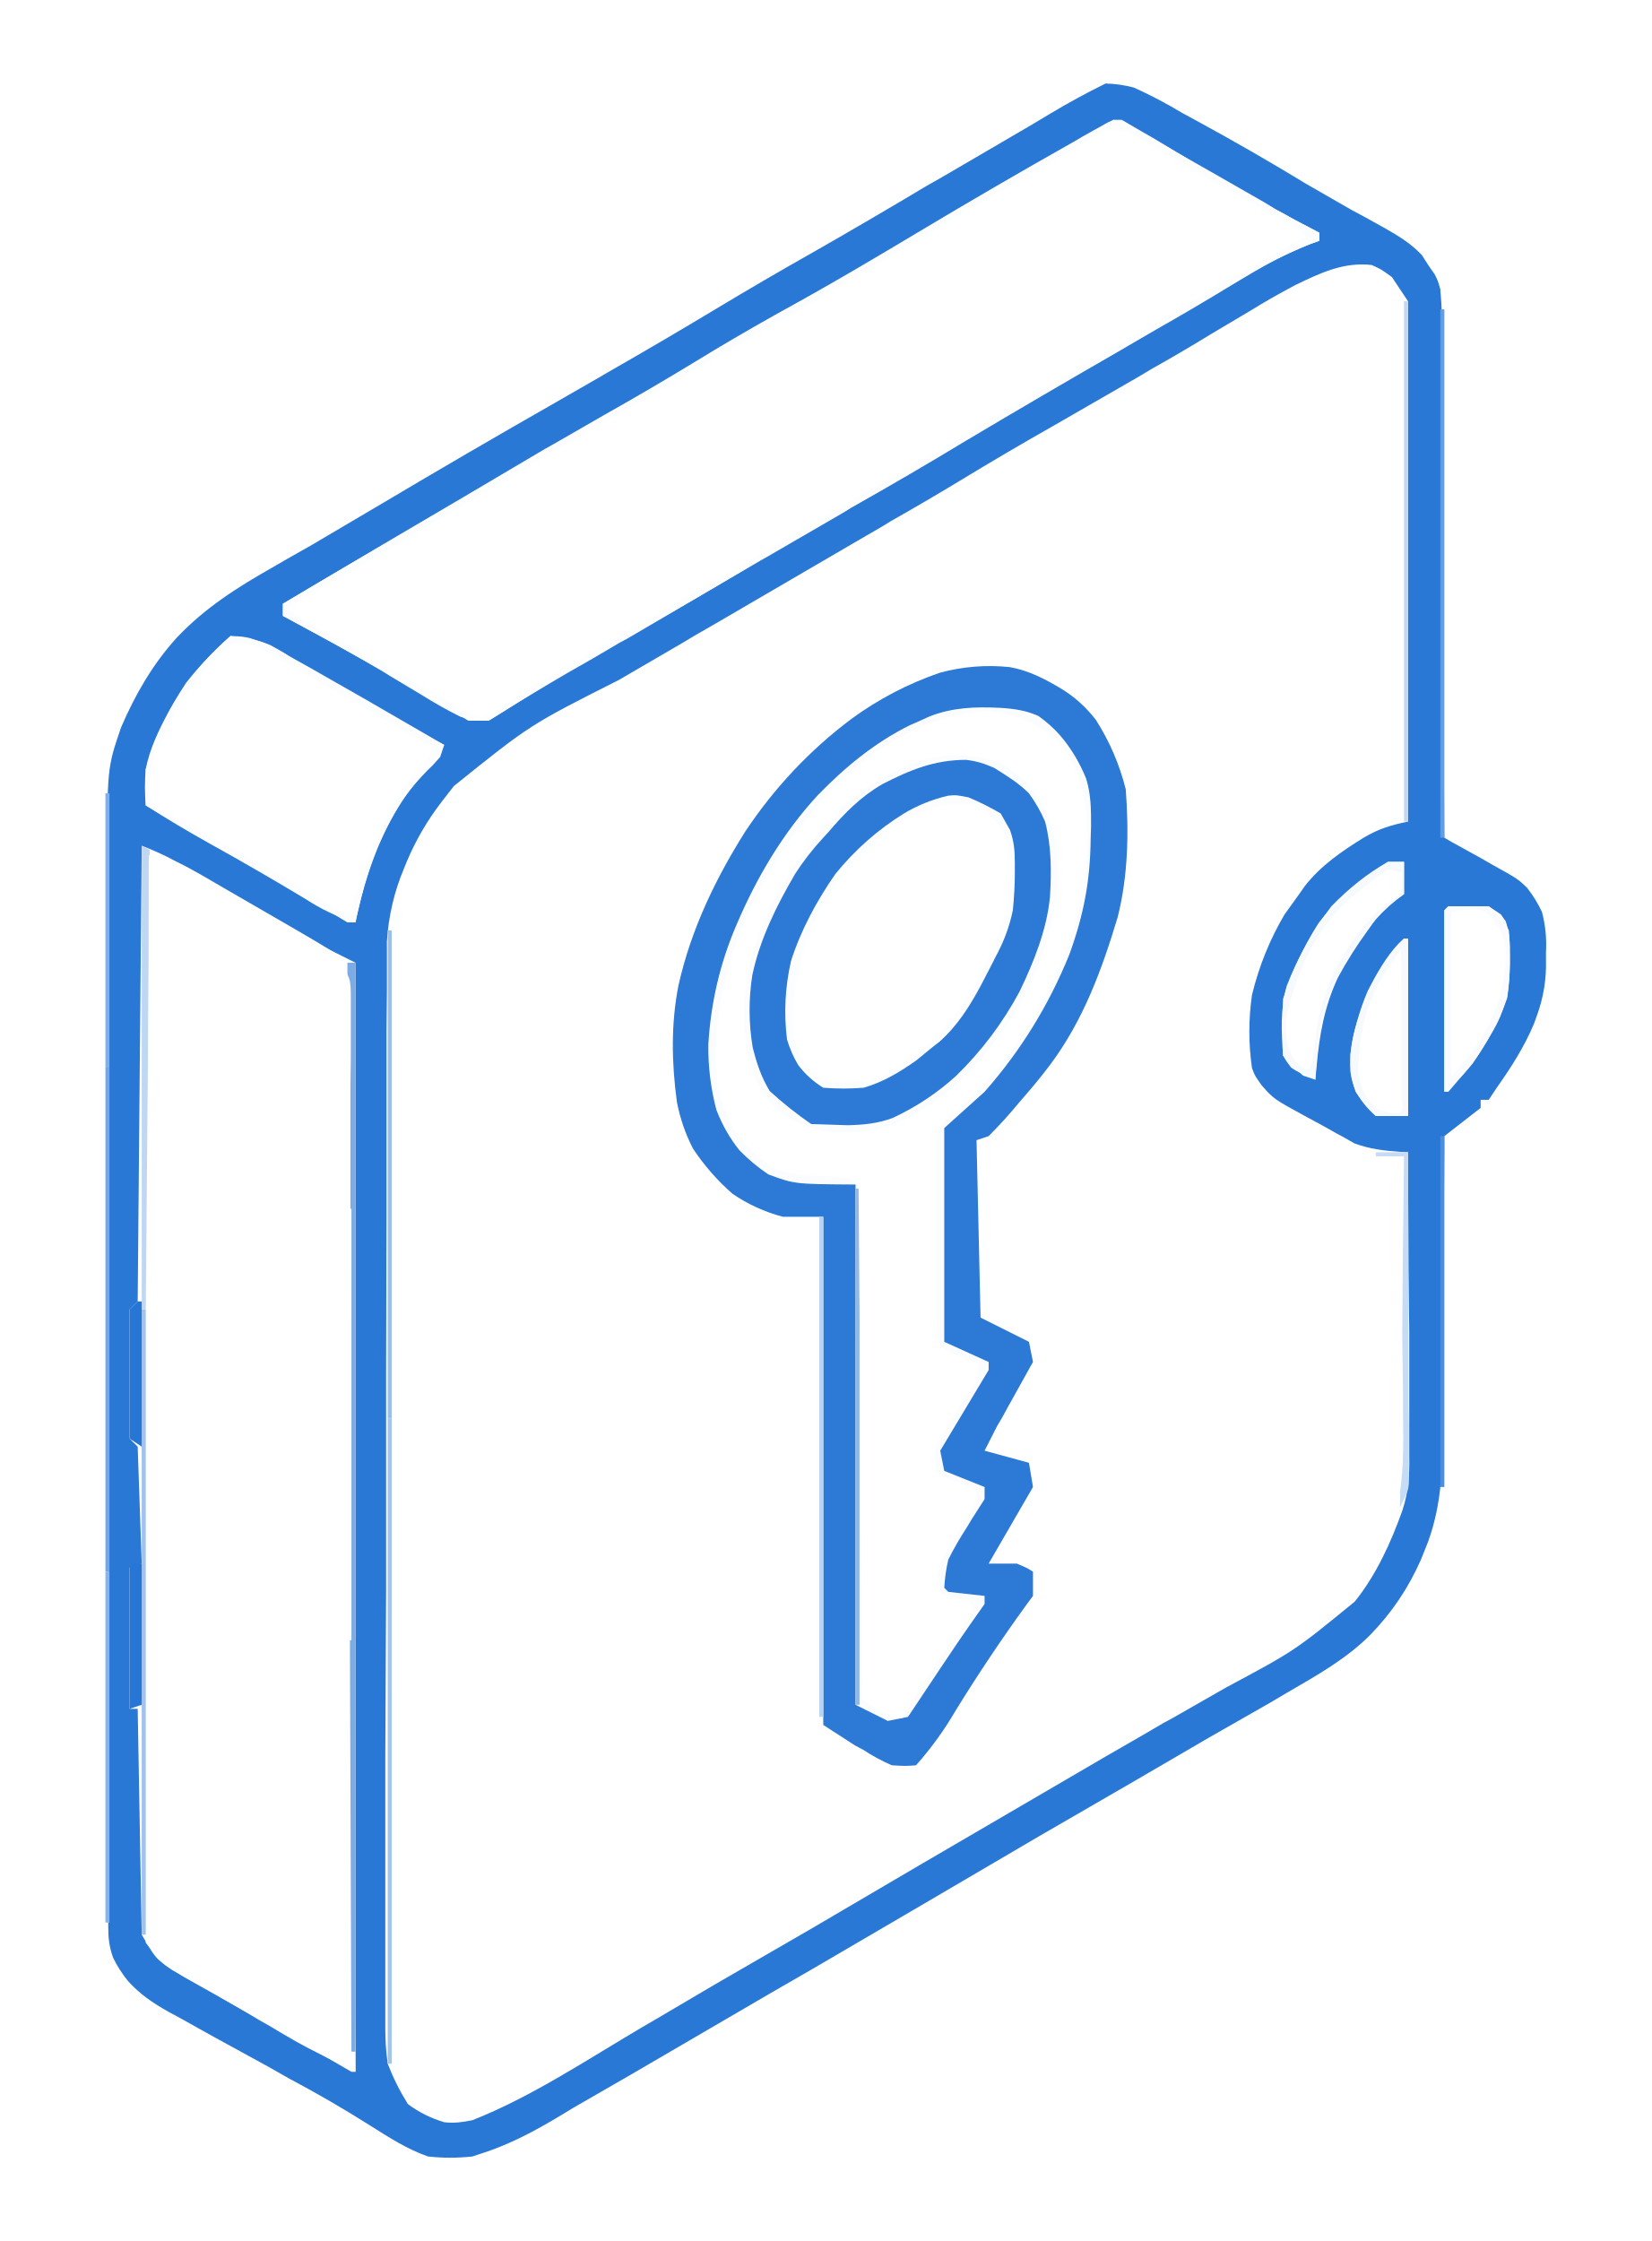
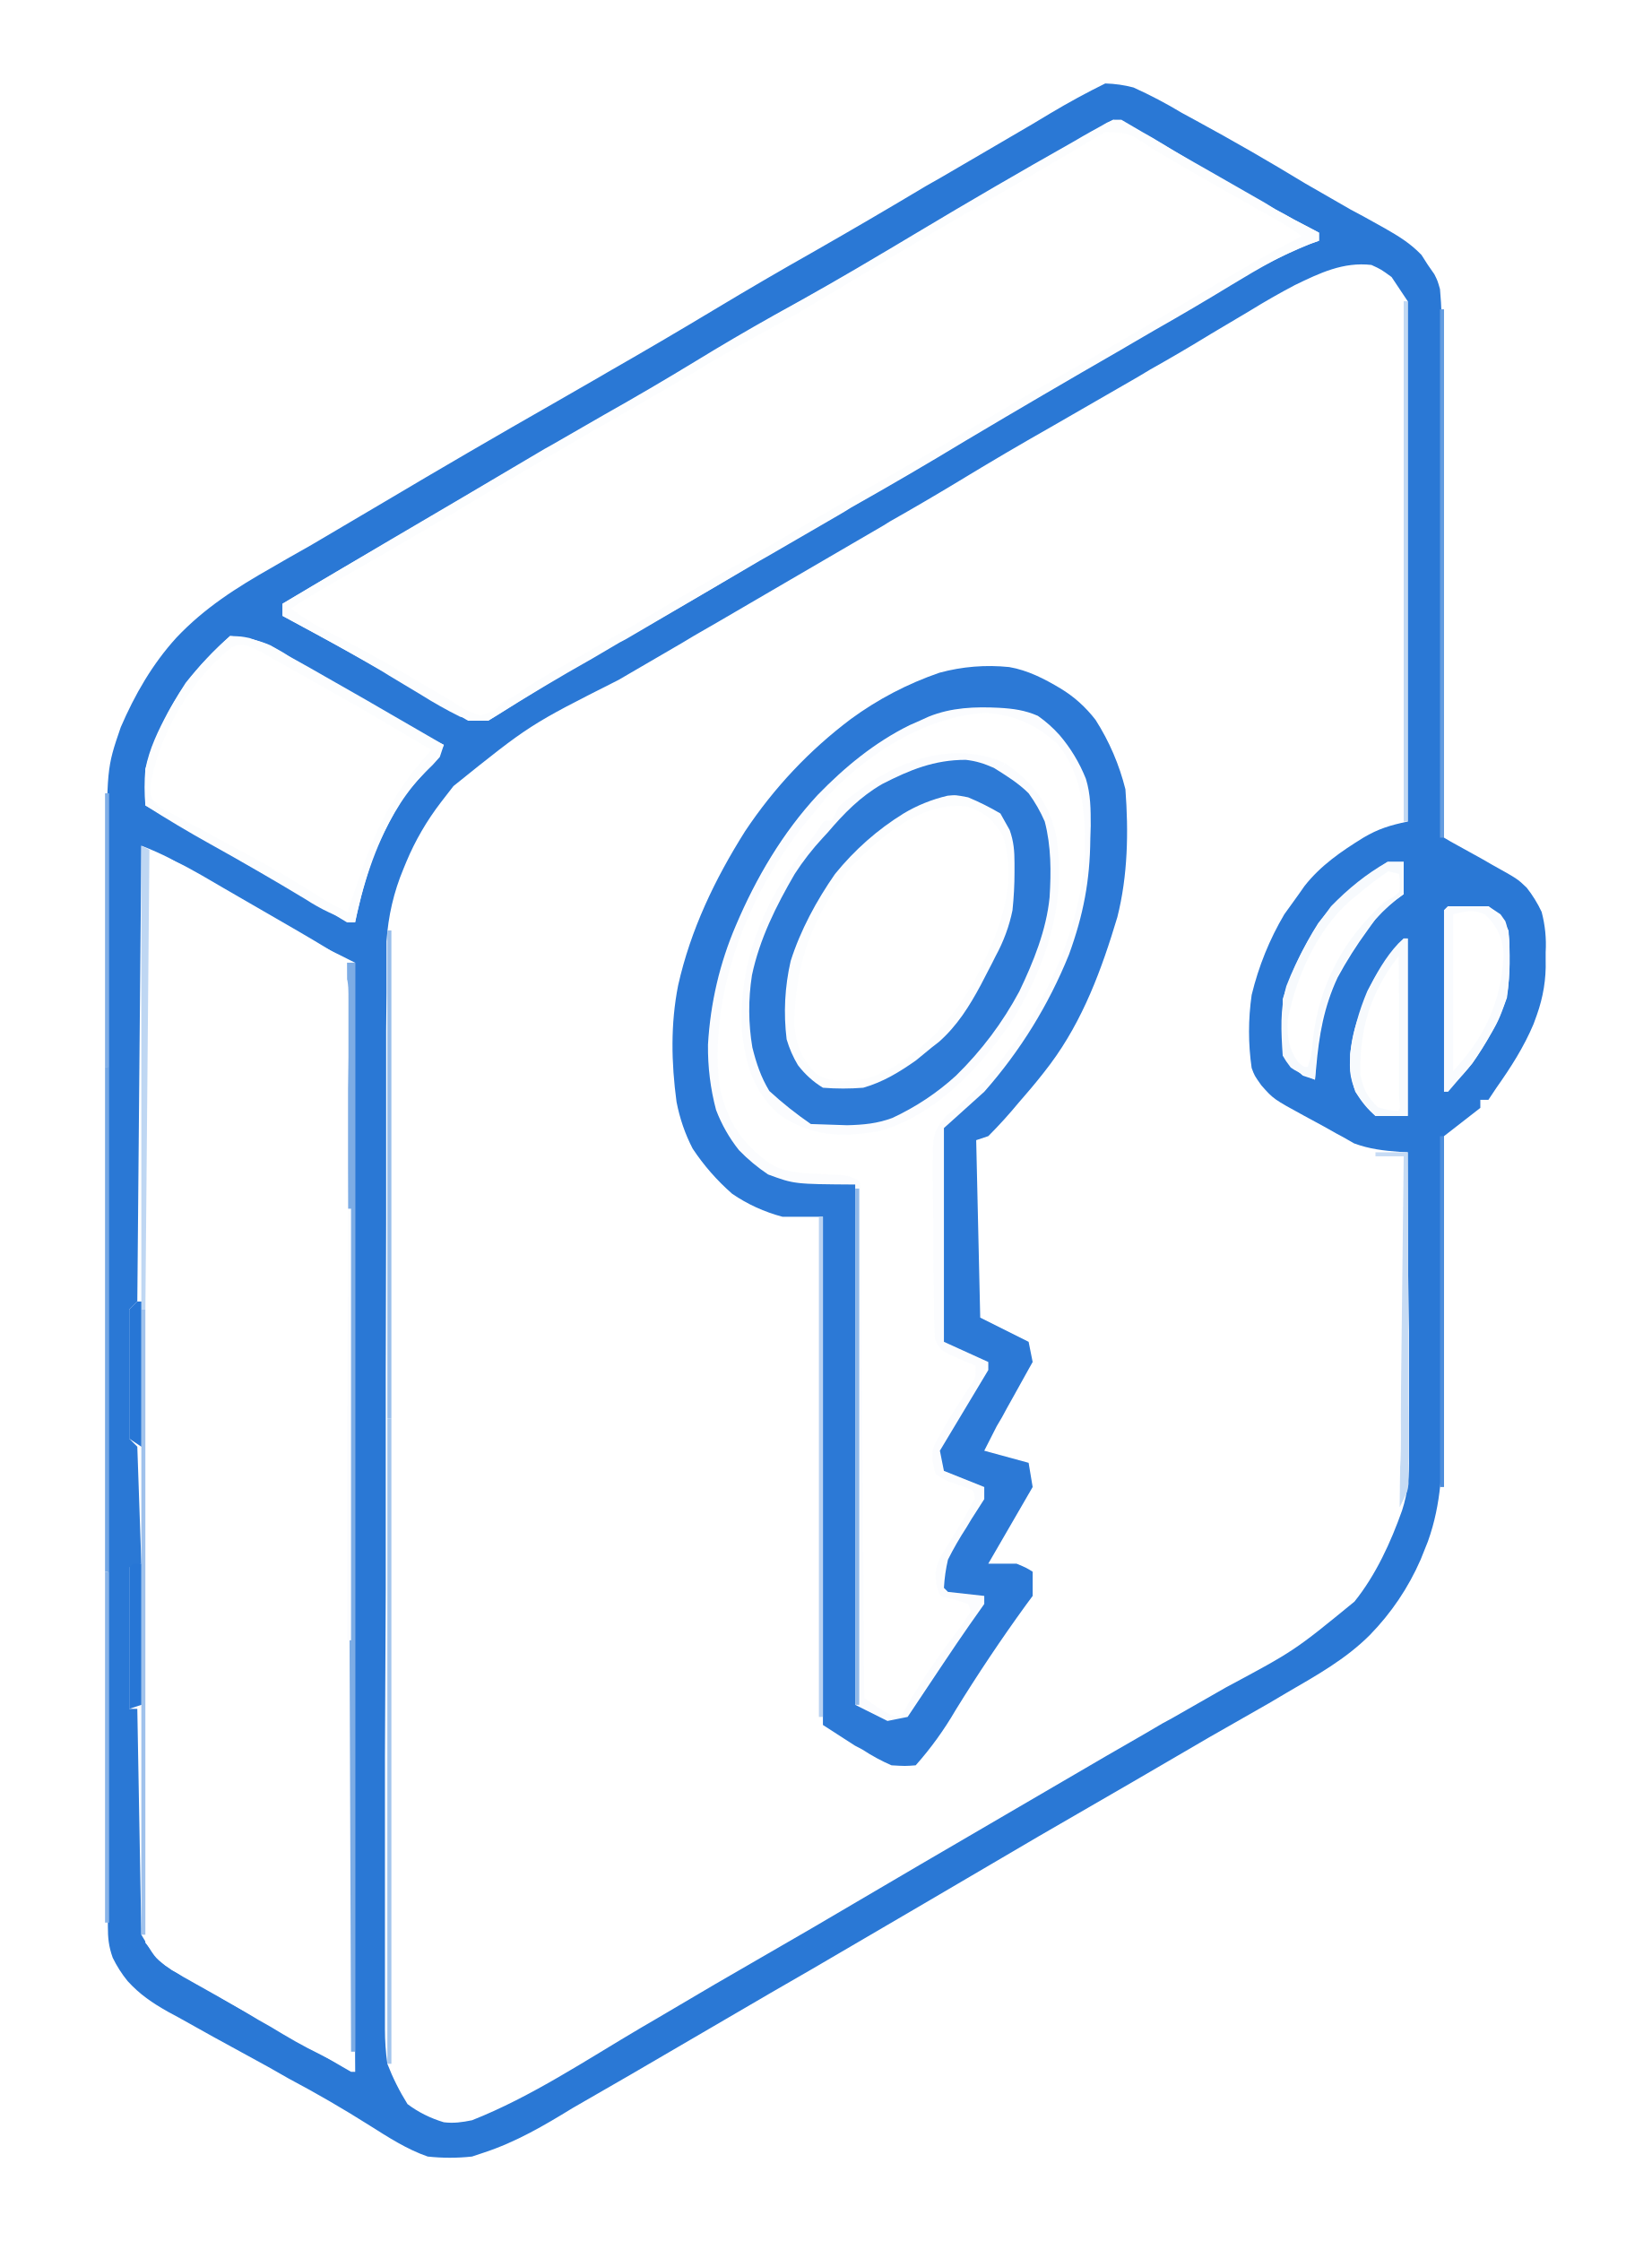
- <svg xmlns="http://www.w3.org/2000/svg" data-slopcamera-line-weight="1.5" width="440" height="597" viewBox="20.289 20.295 398.672 555.66">
+ <svg xmlns="http://www.w3.org/2000/svg" data-slopcamera-line-weight="2.5" width="440" height="597" viewBox="25.19 20.309 389.04 555.632">
  <defs>
    <mask id="a" width="440" height="597" x="0" y="0" mask-type="luminance" maskContentUnits="userSpaceOnUse" maskUnits="userSpaceOnUse">
      <path d="M0 0h440v597H0z" />
      <path d="M0 0h440v597H0zm286.2 42.2-3.3 1.8-2 1q-11.7 6.6-23.2 13.7l-23.8 13.9-1.6.9-13 7.5-11.7 6.7-1.6 1-21 12.3q-11.2 6.8-22.6 13.3l-1.7 1-10 5.7-15.4 8.9-1.7 1-20 11.7q-7 4.3-14.4 8.5L84 160l-2.5 1.4c-8.9 5.3-17.7 10.7-24.5 18.6q-8.4 10.7-13 23.7c-2.5 8.4-3.3 16.3-3.3 25v259.9q-.1 8.9 2.3 17.4c1.5 3.2 3.5 5.5 6 8 2.1 1.5 2.1 1.5 4.5 2.8l2.7 1.6 13 7.3 6.4 3.6 5 2.8 15.8 8.8 2.7 1.6q8.5 4.8 16.6 10c2.3 1.6 2.3 1.6 5.3 2.5q6.8.8 13.5-.5c13.8-4.6 26.4-13.4 38.8-20.7l16.3-9.5 3-1.8 6.3-3.7L214 510l6-3.5 3-1.7 12-7 6-3.6 14.8-8.6L281 471l5.5-3.3 3.7-2.1 24.8-14.4 14-8.1 2.7-1.6c13.6-7.9 13.6-7.9 25.3-18.4 5.3-6.4 9-13.3 12-21l1-2.7c3.1-8.4 3.5-16.3 3.5-25.2l-.1-5.6v-5.9l-.1-15.3-.1-15.7-.2-30.6 1.8-.9q3.9-2.2 7.2-5.1v-2h2c4.2-5.8 8-11.5 11-18l1.2-2.6c2-5.8 2.1-11.7 2.1-17.8q0-4.1-.9-8.1c-.9-2.2-1.8-3.7-3.4-5.5-4.5-3.8-9.7-6.4-14.8-9.2l-3-1.6-2.2-1.2v-2l-.2-49.2-.1-23.7-.1-20.7-.1-11v-14.1c0-5.7-.2-11-2-16.4q-1.4-4.6-4.2-8.5c-5.6-5.8-13.8-9.4-20.8-13.2q-10-5.3-19.9-11.1-9.7-6-19.7-11.3l-3.2-1.8-4.6-2.5-2.6-1.5c-2.5-1.1-2.5-1.1-5.1-1.2-2.5.1-2.5.1-5.2 1.4" />
      <path d="m355 86 5 3 3 4v131l-10 4q-6.8 3.7-12.3 9.4-9 10.4-13.7 23.2-2.8 9.5-2.3 19.2c.3 2.8.7 5 1.8 7.6l1.5 2.6q9 6.3 18.6 11.3l2.5 1.4 2.4 1.2 2.1 1.2c2.1.8 3.8 1.2 6 1.5l3.4.4.1 31.1v28.5l.1 5.2c.1 20.5.1 20.5-3 29.3q-1 2.5-2.3 5l-.9 1.7c-2.9 5.3-6.1 10-10.6 14-10.2 8.5-23 14.3-34.6 20.7q-9.6 5.4-19 11l-18 10.5-28.3 16.5-28 16.3q-11.7 6.7-23.5 13.7l-32.2 18.8-8 4.5-8.6 5-2.6 1.5c-7.8 4.5-7.8 4.5-11.6 5.7q-4.5.7-9 0-3.7-1.5-7-4-2.5-3.8-4-8-.7-6-.5-11.8V408l-.1-41.6V269c-.2-22.9-.2-22.9 2.3-30.5q1.4-3.8 3.3-7.4l1.4-2.8q5.3-9.5 13.2-17 5.6-4.6 12.2-8l8-4.6 10-5.8q10.7-6 21.2-12.3l23.7-13.8q13.5-7.7 27-15.8 25.6-15.3 51.6-30.1l25-14.6 25.1-14.6 1.9-1c6-3.5 10.9-4.9 17.7-4.6M234.6 193c-7.2 3.9-13.2 9.2-19.1 14.7l-3.6 3.1c-8.7 7.9-14.8 19.3-20.2 29.6q-4.9 10-7.7 20.6l-.7 2.6c-2.2 8.7-1.7 17.8-1 26.7.6 5.3 2 9.7 4.4 14.5q3.5 6 8.4 10.8 4.5 3.4 9.9 5.4c4.8 1.4 4.8 1.4 13 1v124c3.6 3.6 6.6 5.8 10.9 8.3l1.8 1q2.5 1.6 5.3 2.7c3.3.3 3.3.3 6 0q8.2-10.5 15.2-21.9 6.5-10.4 13.8-20.1v-6c-1.6-1.1-1.6-1.1-4-2h-7l11-19-1-6-11-3 4.9-9.3 1.4-2.7 1.3-2.6 1.3-2.3 3.1-5.1-1-5-1.6-.8L258 347l-1-44 4-2q2.5-2.3 4.7-4.8l1.3-1.5c8.3-9.4 15.3-20 20-31.7 4.4-12.1 7.2-23.3 7.3-36.2 0-6 0-11.4-2-17-1-2.5-1-2.5-2.3-4.8l-1.3-2.4q-2.8-4.7-6.5-8.3-3-2.4-6.2-4.3l-2-1.3q-3.3-1.7-7-2.7c-11.9-1.4-21.7 1.6-32.4 7" />
      <path fill="#f8f8f8" d="M289 41q3.6.1 7 1 6.2 2.8 12 6.3l3.5 1.9q13.8 7.5 27.1 15.6l11.3 6.5 3 1.6 5.4 3c3.5 2 6.3 3.7 9.1 6.6L369 86l1.6 2.3c.8 1.6.8 1.6 1.4 3.7q.6 6.6.4 13.2v4l.1 10.9v11.4l.2 21.5v24.5l.3 50.5 1.7 1 7.6 4.2 2.6 1.5c6.3 3.5 6.3 3.5 8.6 5.7q2.2 2.8 3.7 6 1.3 4.9 1 10v2q.2 6.9-2.2 13.6l-.8 2.2c-2.4 5.7-5.6 10.7-9.2 15.8l-2 3h-2v2l-9 7v3.3l-.2 31.2v16l-.2 15.6v5.9c0 10-.2 19-3.6 28.5l-1 2.5-.8 2q-4.6 10.5-12.6 18.7c-6 6-13.2 10-20.6 14.3l-4.4 2.6-14.9 8.5L296 462l-23.5 13.6-28.3 16.6-27.7 16.2-10.4 6-34.8 20.3-14.4 8.3c-7 4.3-14 8.4-21.9 11l-3 1q-5.5.6-11 0c-5.2-1.8-9.8-4.8-14.4-7.7q-9.8-6.2-20-11.6l-5.1-2.9-13.7-7.5-8.6-4.8-2.6-1.4c-3.9-2.2-7-4.3-10-7.6q-2.2-2.7-3.7-5.8c-1-2.8-1.2-4.9-1.2-7.8V376.4l-.1-41.9v-87.9l-.1-10.5c-.1-25.3-.1-25.3 3.4-35.5 3.5-8.1 7.8-15.6 13.8-22.2 7-7.4 14.9-12.4 23.7-17.4l3.8-2.2 6-3.4 17.8-10.5q21.2-12.6 42.6-24.8l11.3-6.5 1.7-1q13.3-7.6 26.6-15.6 12.3-7.4 24.7-14.4 14-8 27.7-16.2l3.7-2.1 7.2-4.2 15.4-9 4.5-2.7q6.7-4 13.6-7.4m2 9c-1.6.7-1.6.7-3.3 1.7l-2 1.1-2.3 1.3-2.4 1.4q-19.5 11-38.7 22.5l-6.7 4-1.7 1q-13.4 8-26.9 15.4-10 5.6-19.8 11.6-11 6.7-22.2 13l-13.2 7.6-1.8 1-20.3 12L112 154l-27 16v3l2.4 1.3q22 11.8 43.6 24.7h5l2-1.2q11.7-7.4 23.8-14.2l1.7-1 1.7-1 3.4-2 1.7-.9 13.3-7.8 19.8-11.6 1.6-.9 17.6-10.2 1.7-1 1.6-1q14.4-8.1 28.6-16.7 19-11.3 38.3-22.4l1.7-1 6.7-3.9q9.7-5.5 19.2-11.3c6.8-4.1 14-8.4 21.6-10.9v-2l-1.3-.7q-14.7-7.6-28.7-16l-11.4-6.9-2.3-1.3L293 50zm45 41q-5.7 3-11.2 6.4l-3.2 1.9-6.4 3.8q-7.5 4.6-15 8.8l-3 1.8-21 12.1q-12 6.8-23.5 13.8-8.6 5.2-17.1 10l-1.6 1-7.9 4.6L211 164l-6 3.5-12 7-5.9 3.4-3 1.8-15.8 9.2c-22 11.1-22 11.1-40.9 26.3L126 217l-1.7 2.2q-5.3 6.9-8.6 14.8l-.7 1.7q-3.6 8.6-4.2 18v12.6l-.1 9.5v46.6l-.1 38.8v53.1l-.2 41.6v67.5q0 4.4.6 8.6 2 5.2 5 10 4 3 9 4.5c2.5.3 4.5 0 7-.5 14.7-5.8 28.4-15 42-23l3.6-2.1 14.6-8.6 24.2-14 26.4-15.5 46.6-27.2 9.2-5.3 4.6-2.7 2.4-1.3 13.3-7.6c17-9.1 17-9.1 31.9-21.3 5.3-6.6 9-14.7 11.8-22.6 1.5-4.6 1.8-8.7 1.7-13.5v-30.9l-.2-15-.1-29.4-2-.1c-4-.3-7.5-.7-11.3-2.1l-2.8-1.6-1.5-.8-3.2-1.8-4.8-2.6c-7.7-4.2-7.7-4.2-10.7-7.6-1.7-2.4-1.7-2.4-2.4-4.3q-1.3-9 0-18.1 2.6-10.7 8.1-20l3.6-5 1.4-2c4-5.1 9.1-8.6 14.6-12 3.7-2.2 6.7-3.1 11-4V95l-4-6c-2.6-1.9-2.6-1.9-5-3-7-.8-12.8 2-19 5M72 178c-6.4 5.7-11.3 11.4-15.4 18.9-2.4 4.5-4.6 9-5.6 14.1v9l25.9 15 1.7 1q4.4 2.4 8.7 5l3.2 1.8 2.8 1.7q4 2.2 7.7 4.5h2l.6-2.7c2.3-10.1 5.8-19.5 11.4-28.3q3.3-4.4 7.2-8l1.8-2 1-3-2-1-7.5-4.3-5.1-2.9q-8.2-4.5-16.5-9.4l-2.8-1.6-5.3-3.2c-4.3-2.5-4.3-2.5-9-4.1-2-.4-2-.4-4.8-.5m-22 52-1 113-2 2v32l2 2 1 29-3 1v35h2l1 56c3.3 5.6 3.3 5.6 5.9 7.6l2 1.3 2.4 1.5 16 9 7 3.8 1.6 1q8.6 4.8 17.1 9.8h1V259l-10-5-7.8-4.6-4.4-2.6-2.3-1.3-13.7-8-2.8-1.6-2.5-1.4-2.3-1.3q-3.5-1.8-7.2-3.2m309 4c-6.7 4.4-12.3 8.8-17.2 15.2q-5.6 8.8-8.8 18.8v14l2.3 2.4 1.3 1.4 1.4 1.2 3 1 .3-3c.7-8 1.9-15 5.3-22.3q3.3-6.1 7.4-11.7l2-2.8q3.2-3.5 7-6.2v-8zm15 11-1 1v45c5-4 7.2-7 10.4-12.3 3.1-5.2 3.1-5.2 5.2-11q.7-4.7.6-9.8v-1.8q.2-3.9-1-7.4L387 247l-3-2zm-11 8c-3.8 4.4-7.1 8.7-9.3 14.1L352 272l-.7 1.9q-1.9 5.9-1.6 12 .3 2.8 1.6 5.5 1.9 3.2 4.7 5.6h8v-44z" />
      <path d="M51 231c4.5 1.5 8.1 3 12.1 5.3l1.8 1 5.5 3.2 3.8 2.2C99 257 99 257 102 260v28.4q0 23.4-.3 46.8v1.8l-.4 19.1q-.5 23.9.2 47.8.6 25.6.8 51.3v1.8l.2 21.2.2 18.3.3 37.5c-12.7-6.3-12.7-6.3-18-9.4l-3-1.8-3-1.7-3-1.8-6-3.5q-3-2-6.3-3.6l-1.6-1-4.5-2.4C55 507 55 507 51 502z" />
      <path fill="#030303" d="M291 50q4.9 1.8 9.3 4.4l2.5 1.4 2.7 1.6 5.6 3.2 3 1.7 14.5 8.3 2.6 1.6 2.6 1.4 2.2 1.3 6 3.1v2l-2.2.8Q329 85.2 319 91.4l-8.7 5.3-1.9 1-19 11.2-6.5 3.7-1.5.9q-13.5 7.7-26.6 15.6-11.8 7.2-23.7 14l-26 15q-13 7.9-26.3 15.5l-18.9 10.8-4.5 2.6q-9.8 5.9-19.4 12c-2.6 0-4.5-.3-7-1q-5-2.5-9.6-5.4l-8-4.8-1.6-1q-8-4.7-16.3-9.2l-2.6-1.4L85 173v-3q15-9 30.2-17.7l22-13 23.9-13.8q16.2-9.2 32.1-18.8 13-7.8 26.1-15 12-6.8 24-14 16.6-10 33.7-19.7l2.5-1.4z" />
      <path fill="#050505" d="M266 196q3.7.8 7 2.6 4.2 3 7.5 7c2.1 3.4 3.5 6.5 4.5 10.4q.5 5.9.4 11.8v3c0 7.2-1.2 13.4-3.4 20.2l-.6 1.9q-5.4 16.2-15.8 29.8c-10.2 12.5-10.2 12.5-16.6 17.3v53l11 5c-1.4 3.4-2.6 6.1-4.4 9.2l-1.3 2.3-1.4 2.3-1.4 2.4-3.5 5.8 1 5 10 4c-.8 3.3-1.4 5-3 7.7l-1.3 2-2.5 4.4q-1.8 2.9-3.2 5.9c-.4 2.8-.4 2.8 0 5l1 1 9 1c-1.6 5-4.7 9-7.7 13.3l-3.3 4.5-1.6 2.2-7.4 11c-2.7-.3-2.7-.3-6-1l-5-3-1-128-2-1-5.1-.2c-4.2-.2-8.3-.4-12.4-1.5-2.9-1.3-5-2.9-7.4-5q-4-3.9-6.4-9-3-7.2-3.2-15 0-14 4.5-27.3 7.6-20.6 21.7-37.5c7-8 15.4-13.7 24.6-18.8 7.8-4 16-4.6 24.7-3.7m-31 18q-4.4 2.5-8 6l-1.3 1.1c-7 6.3-12.4 13-16.9 21.3-3.3 6.4-6.2 13.1-7.5 20.3-.7 5.4-1 10.8.1 16.1q1.6 5.7 3.6 11.2l4.4 4 2.4 2.2c2 1.8 2 1.8 4.2 2.8 6.2.6 12.2.7 18.3-.8q8.6-3.3 15.6-9.3 10.6-9.4 17.2-21.7 2.8-5.5 4.9-11.2l1-2.8c2.3-6.7 2.5-13.5 2.3-20.4q-.3-5.8-2.4-11c-1.4-2.7-2.8-4.7-4.9-6.8q-4-2.9-8.2-5.2-5-1.4-10-1.2c-5.4.7-10 2.9-14.8 5.4" />
      <path fill="#f6f6f6" d="M265.2 185.7c4.6.8 8.7 2.9 12.7 5.3q5 3 8.7 7.8 5.1 8 7.4 17.2c.8 10.6.6 21.4-2 31.7-3.9 13-8.5 25.5-16.6 36.4q-3 4-6.4 7.9l-1.3 1.5Q264 298 260 302l-3 1 1 44 12 6 1 5-.9 1.6-4 7.2-1.4 2.5-1.3 2.4-1.3 2.2-3.1 6.1 11 3 1 6-11 19h7c2.4 1 2.4 1 4 2v6l-1.7 2.3q-9.2 12.7-17.4 26-4.3 7.4-9.9 13.7c-2.6.2-2.6.2-6 0q-3.7-1.6-7.2-3.9l-1.9-1-7.9-5.1V322h-10q-6.8-1.8-12.5-5.7-5.7-5-9.8-11.2-2.8-5.4-4-11.6c-1.3-9.7-1.5-19.3.4-28.9 3.1-13.8 9.1-26.3 16.6-38.2q10.8-16.2 26.2-27.8 10.1-7.4 22-11.5 8.5-2.3 17.3-1.4m-20 12.3-2.2 1-2.5 1.1c-8.7 4.3-16.1 10.4-22.8 17.3-8.7 9.4-15.3 20.6-20.3 32.4q-6 14-6.9 29.5-.1 8.3 2 16.2 2.1 5.5 5.7 10 3.3 3.4 7.2 6c6.5 2.4 6.5 2.4 21.6 2.5v129l8 4 5-1 1-1.5c12-18 12-18 18-26.5v-2l-9-1-1-1q.2-3.6 1-7 2-4 4.6-8l1.2-2 3.2-5v-3l-10-4-1-5 12-20v-2l-11-5v-53l10-9q13.4-15.2 21-34c3.6-9.9 5.2-18.3 5.3-28.7l.1-3.2c0-4.1 0-7.8-1.2-11.7q-2.4-6-6.5-10.8-2.4-2.7-5.4-4.8c-3.2-1.4-6.1-1.8-9.6-2-6-.3-11.8-.1-17.5 2.2" />
      <path fill="#040404" d="M72 178c3.7.4 6.5.8 10 2.3l3 1.7 1.6 1 5.2 2.9 3.5 2L106 194l3.1 1.8L125 205c-1.5 3.2-3.1 5.2-5.6 7.8-5.2 5.6-8.5 12-11.6 19q-3 8.4-4.8 17.2c-4.6-1.4-8.4-3.2-12.4-5.8q-11.6-7-23.5-13.6Q59 225.1 51 220q-.4-4.5 0-9 3.4-11.4 10-21.4 5-6.3 11-11.6" />
      <path fill="#030303" d="M253 217.7q3.4.6 6.4 2.3l3.6 2q1.8 2.8 3 6 .6 4.3.5 8.6v2.4c-.2 5-.9 9.2-2.6 14l-2.9 6-1.4 2.9c-3.5 7-8 12.6-13.6 18.1q-6.6 6-14.6 9.3-5.2 1.3-10.5.8l-1.9-.1q-3.2-2.3-6-5c-1.9-3-1.9-3-2.5-4.7q-1.6-8.1-.5-16.3 2.4-11.7 8.4-21.7 6.7-10.5 16.6-18.3c5.4-3.6 11.5-6.3 18-6.3" />
      <path fill="#f4f4f4" d="M254.4 208.7c2.6.3 4.5.9 7 2 3 1.9 6 3.7 8.6 6.3q2.4 3.3 4 7c1.6 6.1 1.6 12.5 1.2 18.8-.8 8.1-4 16-7.5 23.3q-6.2 11.6-15.7 20.9-7 6.4-15.8 10.5c-3.8 1.4-7.2 1.7-11.2 1.8l-9-.3q-5.4-3.7-10.3-8.2c-2.1-3.5-3.2-6.8-4.2-10.8q-1.5-8.9-.1-17.9c1.9-9 6-17.2 10.6-25.1q3.1-4.8 7-9l1.2-1.3c4-4.7 8.1-8.9 13.5-12 6.8-3.5 12.9-6 20.7-6M239 222q-9.7 6-17 15c-4.6 6.6-8.6 14-11 21.6q-2.2 9.6-1 19.4 1 3.4 2.8 6.4 2.6 3.4 6.2 5.6 5 .4 10 0c4.9-1.4 9-3.9 13.1-6.8l3.9-3.2 1.8-1.4c4.5-4 7.5-8.8 10.3-14l2.9-5.6.8-1.6q3-5.5 4.2-11.4.5-4.8.5-9.4v-2.3c0-3-.2-5.4-1.2-8.2L263 222q-3.9-2.3-8-4c-3.1-.6-3.1-.6-5.1-.4Q244 219 239 222" />
      <path fill="#070707" d="M374 245h10c3.9 3.8 3.9 3.8 5 6 .4 5.5.5 11.1-.5 16.6-1.8 6-5 11.3-8.5 16.4l-6 7h-1v-45z" />
      <path fill="#090909" d="M359 234h4v8l-2.5 1.8c-5.3 4.4-9.2 10.5-12.8 16.3q-4 7.6-5.7 15.9-.7 6-1 12c-4.5-2-4.5-2-6-3-1.2-1.6-1.2-1.6-2-3-.4-5.9-.7-11.5.9-17.2Q338 254.2 345 245c4.3-4.4 8.7-8 14-11m4 19h1v44h-8c-3.8-4.4-3.8-4.4-5-6-1.1-3.3-1.3-5.8-1.3-9.3q1.1-8.2 4.3-15.7c2.2-4.2 4.4-8.3 7.7-11.8z" />
      <path fill="#989898" d="M101 259h2v270h-1z" />
      <path fill="#6b6b6b" d="M111 372h1v160h-1z" />
      <path fill="#6f6f6f" d="M50 345h1v155h-1z" />
      <path fill="#b6b6b6" d="M372 97h1v131h-1z" />
      <path fill="#484848" d="M363 95h1v129h-1z" />
      <path fill="#818181" d="M227 315h1v128h-1z" />
      <path fill="#a1a1a1" d="M41 285h1v125h-1z" />
      <path fill="#505050" d="M218 322h1v124h-1z" />
      <path fill="#767676" d="M111 251h1v121h-1z" />
      <path fill="#4a4a4a" d="m50 230 2 1-1 114h-1z" />
      <path fill="#050505" d="M101 320h1v107h-1l-.6-25.4v-1.9q-.7-39.8.6-79.7" />
      <path fill="#fcfcfc" d="M48 408h2v35l-3 1v-35z" />
      <path fill="#fbfbfb" d="M49 343h1v36l-3-2v-32z" />
      <path fill="#424242" d="M356 306h8l.1 32.6v29.8l.1 5.6v14.2c-.2 1.8-.2 1.8-2.2 5.8l1-87h-7z" />
      <path fill="#898989" d="M41 410h1v87h-1z" />
      <path fill="#d1d1d1" d="M372 302h1v87h-1z" />
      <path fill="#949494" d="M41 217h1v68h-1z" />
    </mask>
  </defs>
-   <g fill="#2474d4" stroke="#2474d4" stroke-width="1.5" stroke-linejoin="round" vector-effect="non-scaling-stroke" mask="url(#a)">
+   <g fill="#2474d4" stroke="#2474d4" stroke-width="2.5" stroke-linejoin="round" vector-effect="non-scaling-stroke" mask="url(#a)">
    <path d="m300.8 43.3 9.4 5 3.5 2q11.7 6.4 23 13.3 6.4 3.9 13 7.5l2.9 1.6 5.4 3c6.8 3.6 11.3 7.8 14 15.1 1.4 5.8 1.3 11.3 1.2 17.2v46.7l-.1 24-.1 49.3 2.3.9q5 2.1 9.8 5 1.8.8 3.6 2c5.7 3.7 8.8 8.5 10.3 15.1 1.6 15.4-3.7 28.6-13 40.7-3 3.3-5.5 6-9 8.4-3.2 3.1-3.7 4.6-3.8 9v4.9l.1 8.4v54.1c0 12.6-1.5 23.2-7.3 34.5l-1.2 2.4c-8 14.7-20.6 22-34.8 29.9l-14.9 8.6-6 3.5-12.5 7.3c-17.3 10.2-17.3 10.2-25.2 14.6q-6.7 3.8-13.5 8-8.8 5.3-17.8 10.3L217 509.2q-15.3 9.3-31 18.2l-18.9 11-18.7 10.6-2.5 1.4c-8 4.4-16 7.3-25.1 5-7.1-2.5-13.5-6.6-20-10.5q-8-4.8-16.2-9.4l-3-1.7-13.8-7.6C46.6 514.7 46.6 514.7 42 506c-.8-3.3-1.1-5.6-1.1-9v-21.7l-.1-8.4v-77.1l-.1-10.3v-44.1l-.1-42.7V238c-.2-25.5 3-44.8 21.2-64 5.6-5.2 12.3-8.9 19-12.7l9.6-5.7 64.7-37.9 8.8-5.2 34.9-20.2 19.6-11.5 19.7-11.4 20.7-12q9.2-5.7 18.4-10.9l2.8-1.6 2.6-1.5 2.4-1.3c5.7-3 10.2-1.4 15.8 1.2m-12.2 8.5-2.5 1.5-2.7 1.6-3 1.8-3.1 1.8-6.3 3.7-10 5.8q-22.2 12.8-44.1 26.1-5 3-10.1 5.8-10.2 5.5-20.1 11.5-12.7 7.5-25.6 14.8l-10.8 6.3-2 1.2-13.6 8q-17.4 10.5-34.9 20.4-7.5 4.2-14.8 8.9c4.2 3.7 8.8 6.1 13.7 8.6q11 5.7 21.5 12l5.8 3.4 2 1.3c2.3 1.4 2.3 1.4 6 2.7 3.7-1.1 3.7-1.1 7-3.7l4-2.6 2-1.4q4.8-3 10-5.8l14.9-8.6q10.2-6.2 20.7-12.2 12.3-7 24.7-14.4Q228 144 238.6 138q11.3-6.4 22.5-13.2 12.2-7.3 24.6-14.3l17.1-10Q321.2 89.1 340 79q-4.2-3.2-8.8-5.8l-2.9-1.6q-1.5-.7-3-1.7-12-6.7-24-13.8c-6-4.1-6-4.1-12.7-4.3m43 42.9-3.8 2.1-17.6 10.3-28.6 16.6-26.3 15.4q-10.6 6.3-21.3 12.4-20.1 11.6-39.9 23.4-8.5 5.2-17.4 10.2L163 193l-3.2 1.8c-29.4 16.9-29.4 16.9-45.6 46-1.8 7.6-2.6 14.6-2.6 22.3v150.7l-.1 41.5v67.1c0 6.8 1 12.7 4.5 18.6 4 3.3 8 5 13.3 4.6 6.7-1.5 12.7-5.3 18.7-8.6l2.5-1.4q31.3-17.2 61.6-36 7-4.3 14-8 7.3-4 14.4-8.3l6.4-3.7 3.1-1.9 12.2-7 24.2-14.1 25.7-15q10.4-5.9 20.7-12l2.5-1.3c13.6-8.2 21.8-18.8 26.7-34 1.8-8 1.6-15.8 1.5-24V365l-.2-14.4v-14.7L363 307l-4.1-.3c-4.2-.5-7.2-1.5-10.9-3.5l-3.1-1.7-3.2-1.8-3.3-1.8c-11.4-6.3-11.4-6.3-13.7-12-3-15.4 2-29.7 10.4-42.6 6-8.3 12.6-14 22.1-18l3.3-1.3 2.5-1 .2-49.8v-45.4l.1-8.6V97.6c-.5-4.2-2.3-6.8-5.6-9.4-9.3-4-18.2 1.9-26.2 6.5M66 185c-7.5 8.2-13.2 19-15 30 0 2.5 0 2.5 1 5 2.3 1.9 2.3 1.9 5.3 3.3l3.4 1.9 3.6 1.9 7.4 4 3.7 2q9 4.8 17.6 10.3c4.3 2.7 4.3 2.7 9 4.6l1.2-3.8 1.8-5.2.9-2.7c3.9-11.4 9.5-21.7 18.1-30.3l-20-11.8-2.7-1.5-18.6-10.5-2.3-1.3C73 176.8 72 179.3 66 185m-15 46-.2 102.6V427l-.1 22.6v42.6c0 6.8 0 6.8 3.3 12.7 5.9 5 13.1 8.4 19.9 12q10.3 5.3 19.9 11.7 3.9 2.1 8.2 3.3l.3-103.4v-54l.2-40.3v-44l.1-7.9v-13.8c0-5.7 0-5.7-3-10.2L97 257l-2.2-1.4-2.3-1.3L90 253l-2.8-1.5-5.6-3.2-2.8-1.6q-7.2-4-14.1-8.3-4.8-3-10-5.4zm308 4c-3 1.9-5.4 3.8-8 6l-2 1.6c-8.6 7.6-13.8 19.3-16 30.4-.2 4.4.2 8 3 11.6 1.9 1.6 1.9 1.6 4 1.4 1.4-2.8 1.5-5.4 1.8-8.5q2.5-19.4 17.2-32.5l2.3-1.4c2-1.6 2-1.6 2-4.8l-.3-2.8zm15 11v43c9.2-9.2 14.2-18.3 15-31.4 0-4.8-1.6-8.2-5-11.5-3.5-1.9-6.2-1-10-.1m-12 9c-8 9.8-11.3 19.3-11 32 1 4.3 1.8 5.8 5 9 3 .8 3 .8 6 1 1.5-1.2 1.5-1.2 1.1-4.9v-22.6L363 255z" />
    <path d="M282.2 193.1c8.6 8 12.2 18.1 13 29.7.7 27.4-10.2 52.9-28.2 73.2l-2.1 1.4c-3.3 2.4-5.5 4.6-6.3 8.8-.6 6.6-.3 13.2-.1 19.8l.1 6.1.4 14.9 2.6.9 3.3 1.2 3.4 1.2c2.7 1.7 2.7 1.7 3.7 4.6 0 3.3-.4 4.7-2 7.5l-1.5 2.4-1.4 2.4-2.9 4.8-1.3 2.1c-1.1 2-1.1 2-.9 4.9l2 .7 2.4 1 2.5.8c2.1 1.5 2.1 1.5 3.2 4-.1 5-2.4 8.2-5 12.4l-1.5 2.4-3.6 5.7 9 3c.8 3 .8 3 1 7q-2.4 4.3-5.4 8l-3.3 4.6-1.7 2.2q-3.3 4.7-6.4 9.6C246 455 246 455 242 459c-5.7.8-9.5-1.6-14.2-4.4l-2.2-1.2c-2.8-1.6-5.3-3.1-7.6-5.4-.2-2.2-.2-2.2-.2-5v-50.9l.1-24.8.1-44.3h-3.3c-9.4 0-15.8-3-22.5-9.5-9.3-10.5-11.7-22.6-11.1-36.5 2.6-28.8 17-56 38.9-75 18-14 41.9-25.1 62.2-8.9m-64 25L215 222l-1.5 1.8c-14.4 18-23.8 41.9-21.5 65.2 1.7 9.3 5.5 15.3 13.1 20.8 5 3.1 10.8 2.6 16.5 3 3.4.2 3.4.2 5.4 1.2l1 128c7.6 5.2 7.6 5.2 11 5 1.2-1.7 1.2-1.7 2.4-4q5.3-8.9 11.7-17.2 2.1-2.8 3.9-5.8l-1-3c-3.5-1.2-3.5-1.2-7-2-1-3.1-1.2-4.6 0-7.6l1.7-2.8 1.7-2.9 3-4.9 2.6-4.8c-.6-3.1-.6-3.1-3-4l-5-1.8-2-1.2c-1.2-4.7-.7-5.2 1.6-9.2l1.7-3 4.6-7.2c2.4-3.5 2.4-3.5 2.1-7.6l-2-.8-2.4-1-2.5-1.1C249 354 249 354 248 352l-.2-4.8v-3l-.2-13.9v-7.2l-.1-10.5v-3.3c0-7.6 0-7.6 2.8-11.3l2.7-2c17.4-16 30.7-39.8 32.2-63.7.2-10.3-.4-19.9-7-28.3-5.5-5-11.2-7.7-18.8-8.2-15.6.8-31 10.8-41.3 22.3" />
    <path d="M263.5 210.6c6.4 4.4 10.1 9 12 16.6 2.9 16.7-2.4 32.8-11.5 46.8-7.8 11-18.3 22-31.6 25.6-8.9 1.4-15.8 1.3-23.4-3.9-6-5.1-8-12-8.8-19.6-1.1-18.5 6.5-34 17.8-48.1l2-3h2l2-4c10.7-9.3 25.4-16.6 39.5-10.4m-38 23.4q-15 17.8-14.8 40.8c.5 5.2 2.1 9.2 6.1 12.9 4.1 2.5 8.5 2 13.2 1.3 12.3-3.8 21.7-14.3 27.8-25.2 6-11.7 11-23.6 7-36.7-2.5-4.3-5-6.5-9.8-8.1-12-1.2-21.6 7-29.5 15" />
  </g>
</svg>
